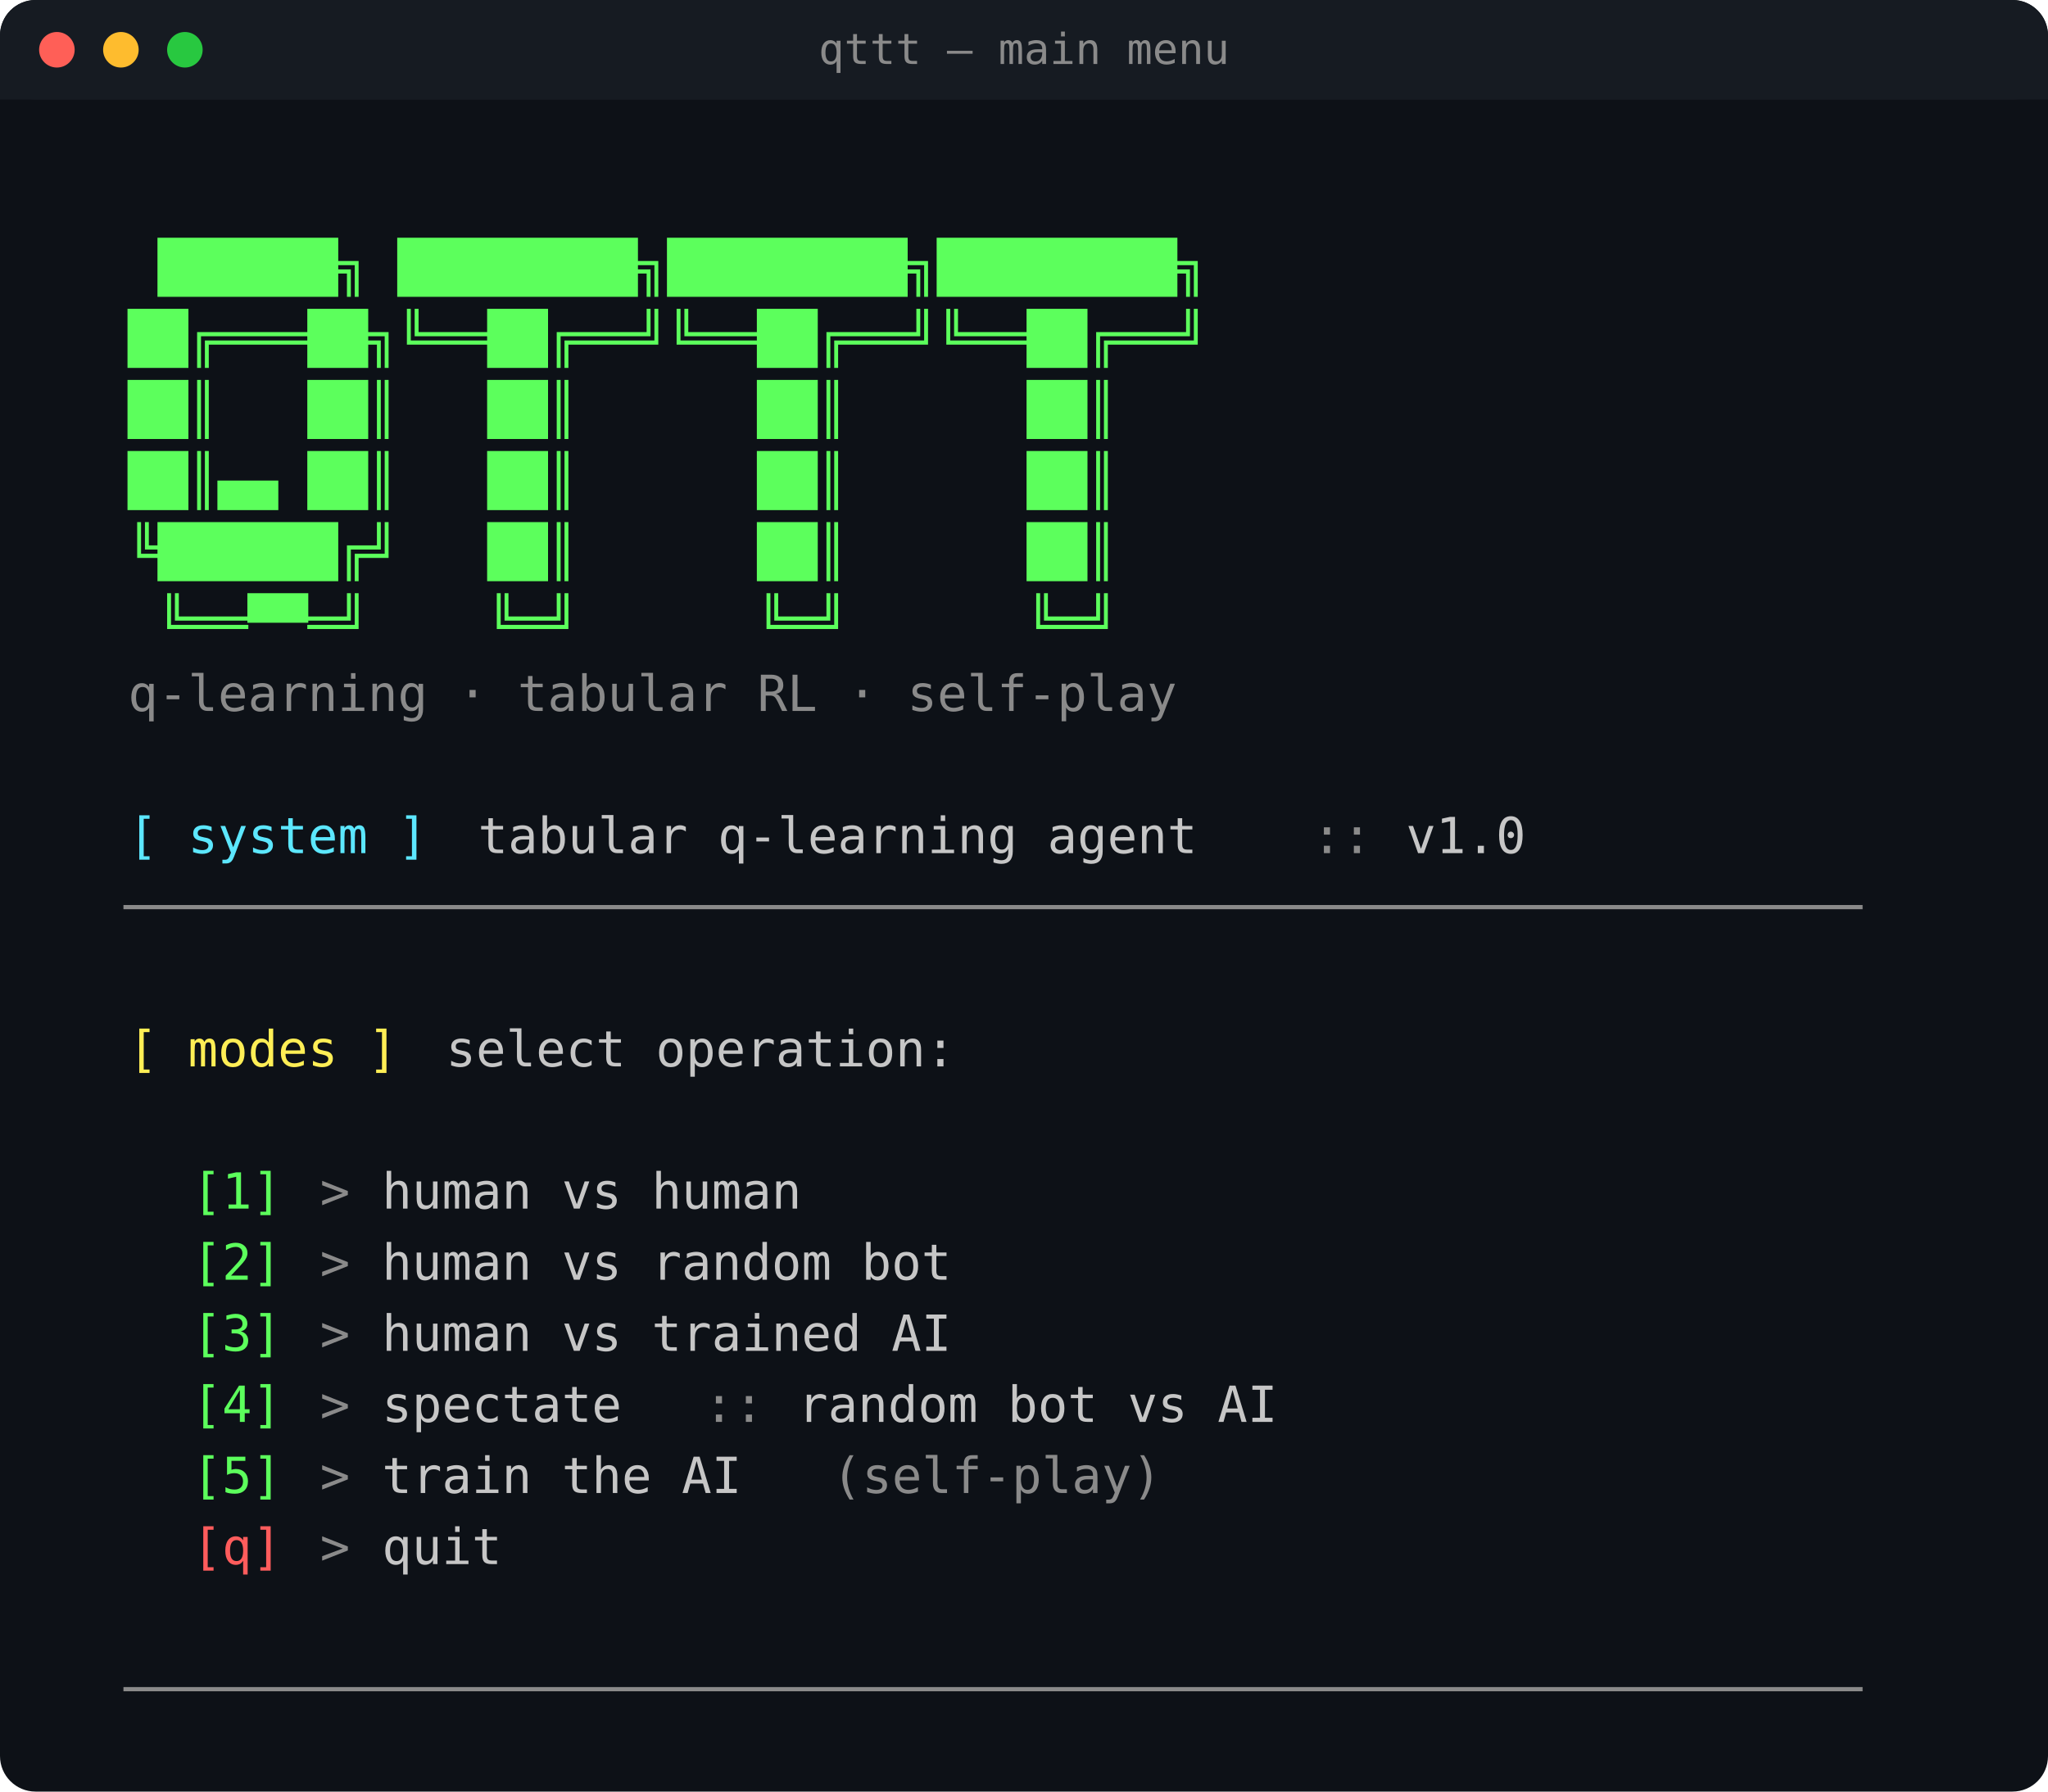
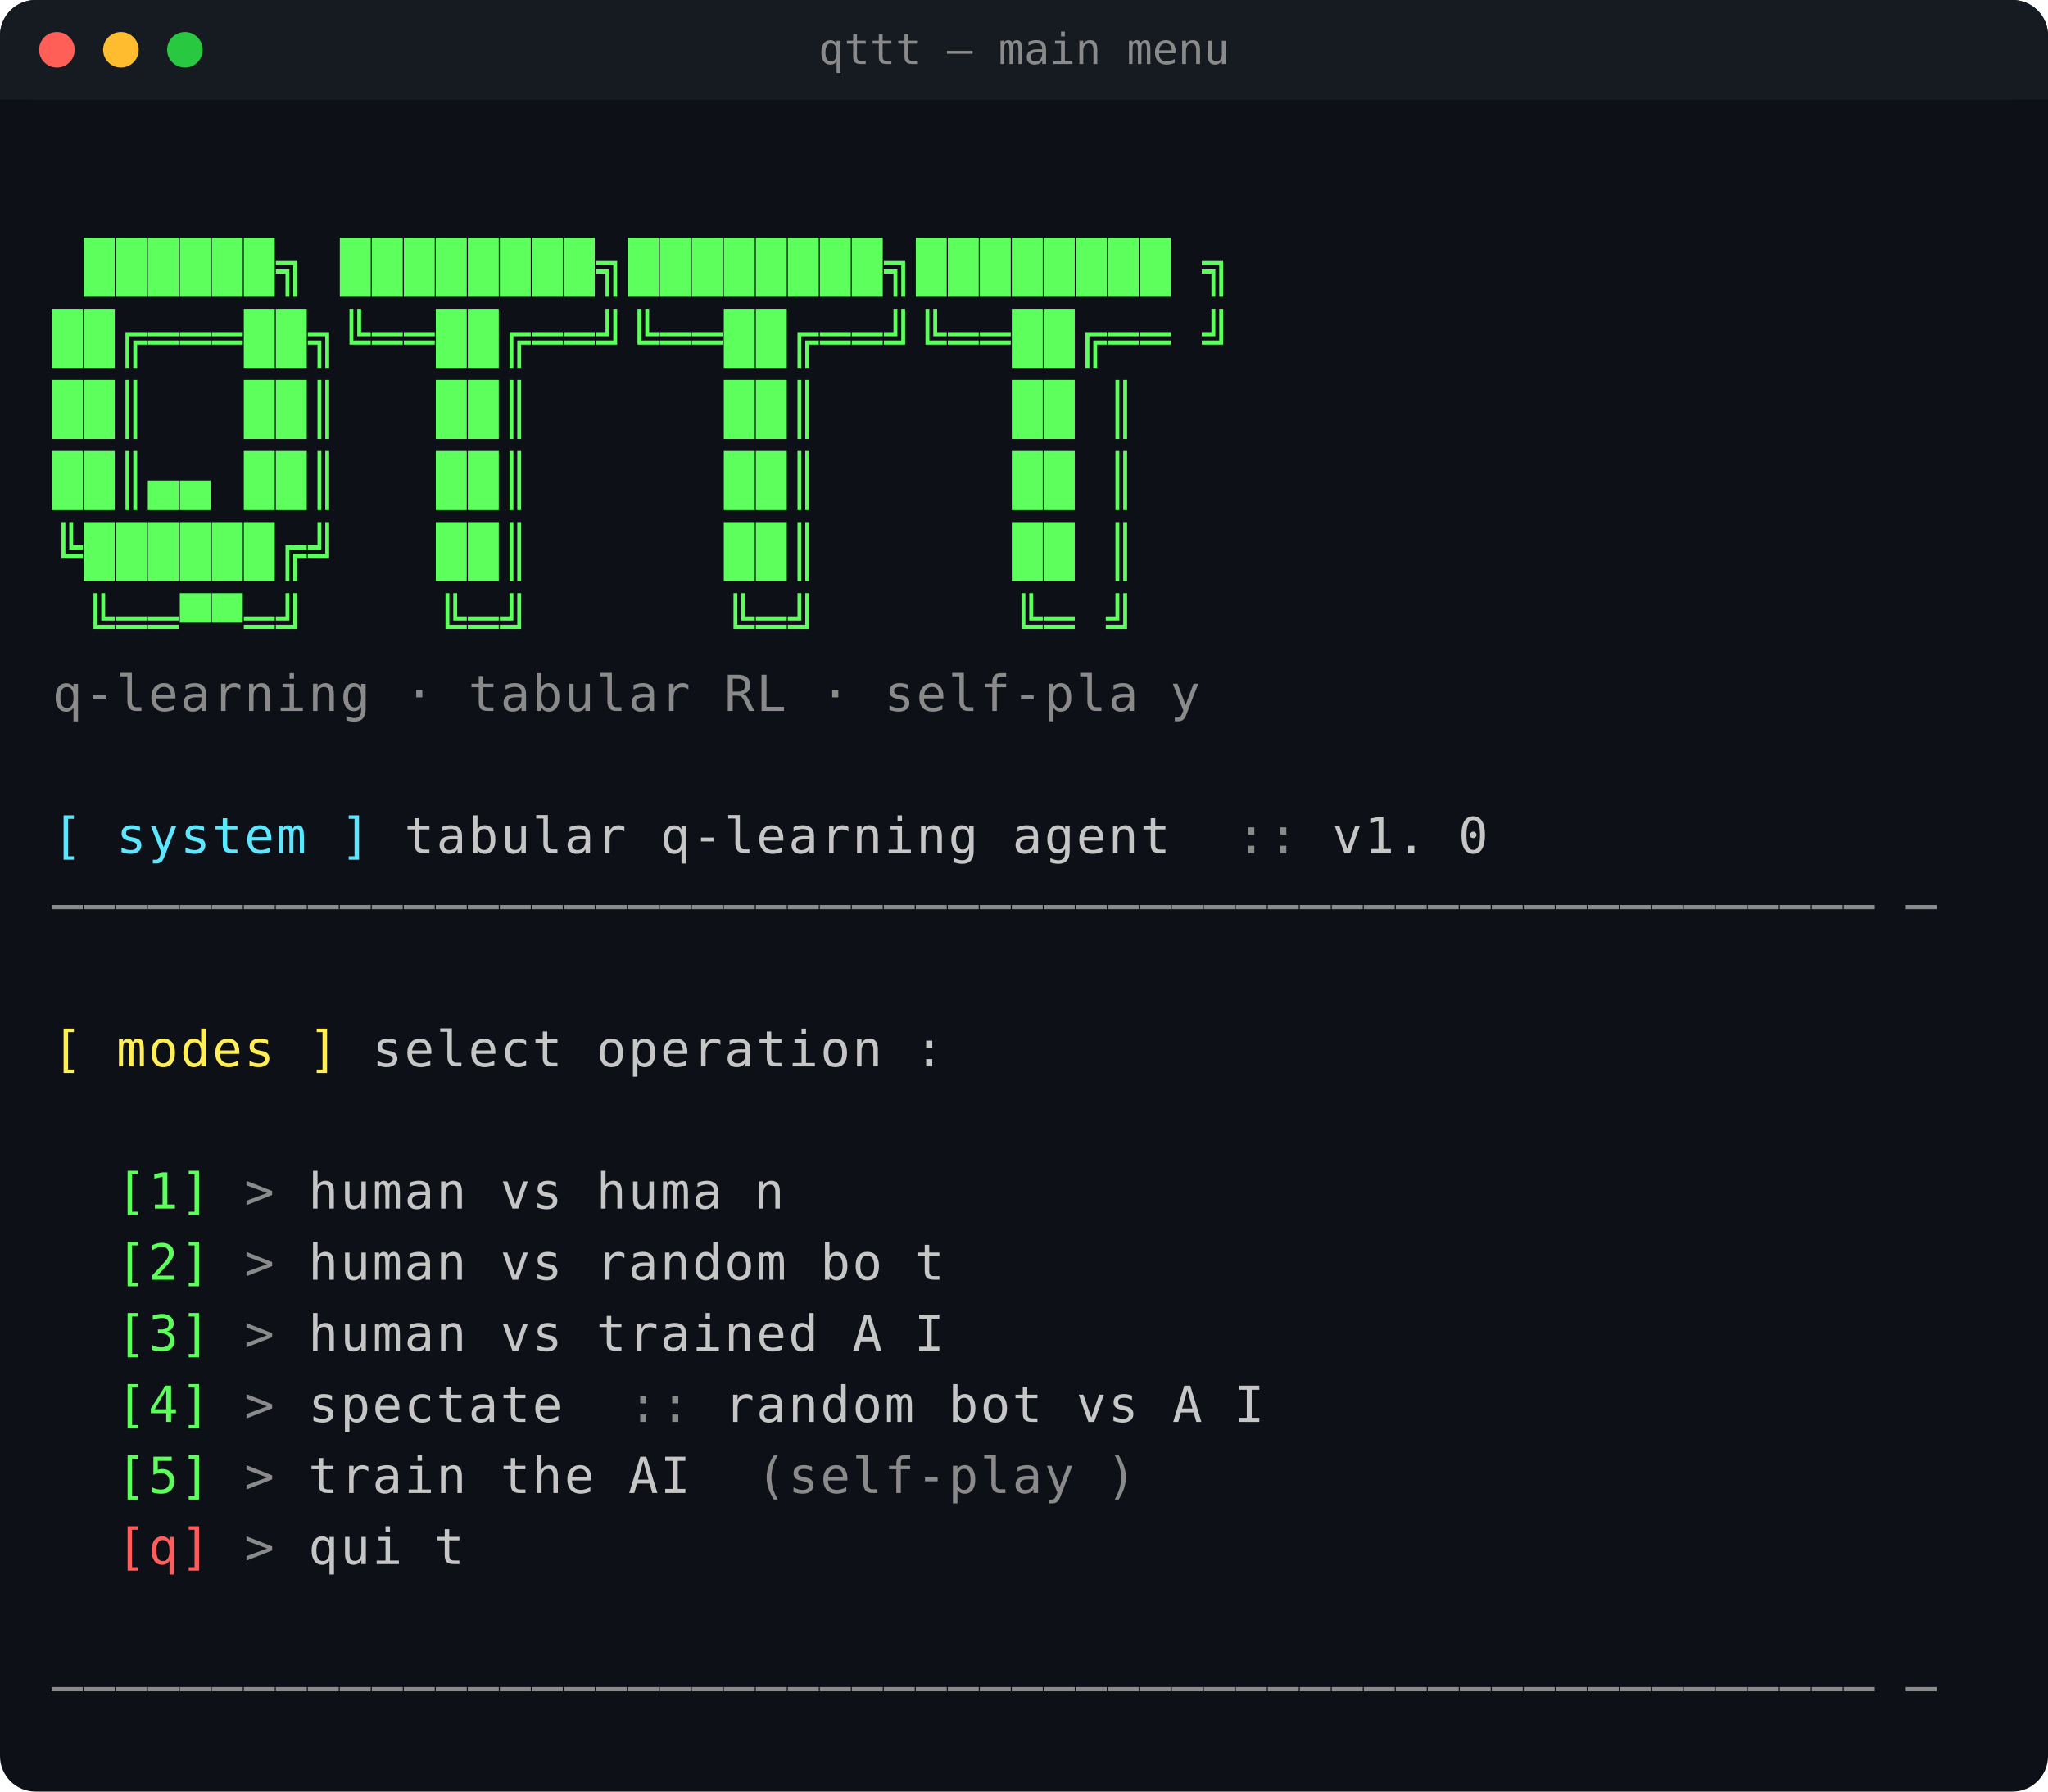
<svg xmlns="http://www.w3.org/2000/svg" width="576" height="504" viewBox="0 0 576 504" font-family="ui-monospace, Menlo, Consolas, monospace" font-size="14" xml:space="preserve">
  <rect width="576" height="504" rx="10" fill="#0d1117" />
  <rect width="576" height="28" rx="10" fill="#161b22" />
  <rect y="18" width="576" height="10" fill="#161b22" />
  <circle cx="16" cy="14" r="5" fill="#ff5f57" />
  <circle cx="34" cy="14" r="5" fill="#febc2e" />
  <circle cx="52" cy="14" r="5" fill="#28c840" />
  <text x="288.0" y="18" fill="#8a8a8a" font-size="12" text-anchor="middle">qttt — main menu</text>
-   <text y="60" xml:space="preserve">
-   </text>
-   <text y="80" xml:space="preserve">
-     <tspan x="18" fill="#c6c6c6" textLength="18" lengthAdjust="spacingAndGlyphs">  </tspan>
-     <tspan x="36" fill="#5cff5c" textLength="324" lengthAdjust="spacingAndGlyphs"> ██████╗ ████████╗████████╗████████╗</tspan>
-   </text>
-   <text y="100" xml:space="preserve">
-     <tspan x="18" fill="#c6c6c6" textLength="18" lengthAdjust="spacingAndGlyphs">  </tspan>
-     <tspan x="36" fill="#5cff5c" textLength="324" lengthAdjust="spacingAndGlyphs">██╔═══██╗╚══██╔══╝╚══██╔══╝╚══██╔══╝</tspan>
-   </text>
-   <text y="120" xml:space="preserve">
-     <tspan x="18" fill="#c6c6c6" textLength="18" lengthAdjust="spacingAndGlyphs">  </tspan>
-     <tspan x="36" fill="#5cff5c" textLength="324" lengthAdjust="spacingAndGlyphs">██║   ██║   ██║      ██║      ██║   </tspan>
-   </text>
-   <text y="140" xml:space="preserve">
-     <tspan x="18" fill="#c6c6c6" textLength="18" lengthAdjust="spacingAndGlyphs">  </tspan>
-     <tspan x="36" fill="#5cff5c" textLength="324" lengthAdjust="spacingAndGlyphs">██║▄▄ ██║   ██║      ██║      ██║   </tspan>
-   </text>
-   <text y="160" xml:space="preserve">
-     <tspan x="18" fill="#c6c6c6" textLength="18" lengthAdjust="spacingAndGlyphs">  </tspan>
-     <tspan x="36" fill="#5cff5c" textLength="324" lengthAdjust="spacingAndGlyphs">╚██████╔╝   ██║      ██║      ██║   </tspan>
-   </text>
-   <text y="180" xml:space="preserve">
-     <tspan x="18" fill="#c6c6c6" textLength="18" lengthAdjust="spacingAndGlyphs">  </tspan>
-     <tspan x="36" fill="#5cff5c" textLength="324" lengthAdjust="spacingAndGlyphs"> ╚══▀▀═╝    ╚═╝      ╚═╝      ╚═╝   </tspan>
-   </text>
-   <text y="200" xml:space="preserve">
-     <tspan x="18" fill="#c6c6c6" textLength="18" lengthAdjust="spacingAndGlyphs">  </tspan>
-     <tspan x="36" fill="#8a8a8a" textLength="315" lengthAdjust="spacingAndGlyphs">q-learning · tabular RL · self-play</tspan>
-   </text>
-   <text y="220" xml:space="preserve">
-   </text>
-   <text y="240" xml:space="preserve">
-     <tspan x="18" fill="#c6c6c6" textLength="18" lengthAdjust="spacingAndGlyphs">  </tspan>
-     <tspan x="36" fill="#5ce7ff" textLength="90" lengthAdjust="spacingAndGlyphs">[ system ]</tspan>
-     <tspan x="126" fill="#c6c6c6" textLength="243" lengthAdjust="spacingAndGlyphs"> tabular q-learning agent  </tspan>
-     <tspan x="369" fill="#8a8a8a" textLength="18" lengthAdjust="spacingAndGlyphs">::</tspan>
-     <tspan x="387" fill="#c6c6c6" textLength="45" lengthAdjust="spacingAndGlyphs"> v1.0</tspan>
-   </text>
-   <text y="260" xml:space="preserve">
-     <tspan x="18" fill="#8a8a8a" textLength="540" lengthAdjust="spacingAndGlyphs">  ──────────────────────────────────────────────────────────</tspan>
-   </text>
-   <text y="280" xml:space="preserve">
-   </text>
-   <text y="300" xml:space="preserve">
-     <tspan x="18" fill="#c6c6c6" textLength="18" lengthAdjust="spacingAndGlyphs">  </tspan>
-     <tspan x="36" fill="#ffee55" textLength="81" lengthAdjust="spacingAndGlyphs">[ modes ]</tspan>
-     <tspan x="117" fill="#c6c6c6" textLength="162" lengthAdjust="spacingAndGlyphs"> select operation:</tspan>
-   </text>
-   <text y="320" xml:space="preserve">
-   </text>
-   <text y="340" xml:space="preserve">
-     <tspan x="18" fill="#c6c6c6" textLength="36" lengthAdjust="spacingAndGlyphs">    </tspan>
-     <tspan x="54" fill="#5cff5c" textLength="27" lengthAdjust="spacingAndGlyphs">[1]</tspan>
-     <tspan x="81" fill="#c6c6c6" textLength="9" lengthAdjust="spacingAndGlyphs"> </tspan>
-     <tspan x="90" fill="#8a8a8a" textLength="9" lengthAdjust="spacingAndGlyphs">&gt;</tspan>
-     <tspan x="99" fill="#c6c6c6" textLength="135" lengthAdjust="spacingAndGlyphs"> human vs human</tspan>
-   </text>
-   <text y="360" xml:space="preserve">
-     <tspan x="18" fill="#c6c6c6" textLength="36" lengthAdjust="spacingAndGlyphs">    </tspan>
-     <tspan x="54" fill="#5cff5c" textLength="27" lengthAdjust="spacingAndGlyphs">[2]</tspan>
-     <tspan x="81" fill="#c6c6c6" textLength="9" lengthAdjust="spacingAndGlyphs"> </tspan>
-     <tspan x="90" fill="#8a8a8a" textLength="9" lengthAdjust="spacingAndGlyphs">&gt;</tspan>
-     <tspan x="99" fill="#c6c6c6" textLength="180" lengthAdjust="spacingAndGlyphs"> human vs random bot</tspan>
-   </text>
-   <text y="380" xml:space="preserve">
-     <tspan x="18" fill="#c6c6c6" textLength="36" lengthAdjust="spacingAndGlyphs">    </tspan>
-     <tspan x="54" fill="#5cff5c" textLength="27" lengthAdjust="spacingAndGlyphs">[3]</tspan>
-     <tspan x="81" fill="#c6c6c6" textLength="9" lengthAdjust="spacingAndGlyphs"> </tspan>
-     <tspan x="90" fill="#8a8a8a" textLength="9" lengthAdjust="spacingAndGlyphs">&gt;</tspan>
-     <tspan x="99" fill="#c6c6c6" textLength="180" lengthAdjust="spacingAndGlyphs"> human vs trained AI</tspan>
-   </text>
-   <text y="400" xml:space="preserve">
-     <tspan x="18" fill="#c6c6c6" textLength="36" lengthAdjust="spacingAndGlyphs">    </tspan>
-     <tspan x="54" fill="#5cff5c" textLength="27" lengthAdjust="spacingAndGlyphs">[4]</tspan>
-     <tspan x="81" fill="#c6c6c6" textLength="9" lengthAdjust="spacingAndGlyphs"> </tspan>
-     <tspan x="90" fill="#8a8a8a" textLength="9" lengthAdjust="spacingAndGlyphs">&gt;</tspan>
-     <tspan x="99" fill="#c6c6c6" textLength="99" lengthAdjust="spacingAndGlyphs"> spectate  </tspan>
-     <tspan x="198" fill="#8a8a8a" textLength="18" lengthAdjust="spacingAndGlyphs">::</tspan>
-     <tspan x="216" fill="#c6c6c6" textLength="153" lengthAdjust="spacingAndGlyphs"> random bot vs AI</tspan>
-   </text>
-   <text y="420" xml:space="preserve">
-     <tspan x="18" fill="#c6c6c6" textLength="36" lengthAdjust="spacingAndGlyphs">    </tspan>
-     <tspan x="54" fill="#5cff5c" textLength="27" lengthAdjust="spacingAndGlyphs">[5]</tspan>
-     <tspan x="81" fill="#c6c6c6" textLength="9" lengthAdjust="spacingAndGlyphs"> </tspan>
-     <tspan x="90" fill="#8a8a8a" textLength="9" lengthAdjust="spacingAndGlyphs">&gt;</tspan>
-     <tspan x="99" fill="#c6c6c6" textLength="135" lengthAdjust="spacingAndGlyphs"> train the AI  </tspan>
-     <tspan x="234" fill="#8a8a8a" textLength="99" lengthAdjust="spacingAndGlyphs">(self-play)</tspan>
-   </text>
-   <text y="440" xml:space="preserve">
-     <tspan x="18" fill="#c6c6c6" textLength="36" lengthAdjust="spacingAndGlyphs">    </tspan>
-     <tspan x="54" fill="#ff5c5c" textLength="27" lengthAdjust="spacingAndGlyphs">[q]</tspan>
-     <tspan x="81" fill="#c6c6c6" textLength="9" lengthAdjust="spacingAndGlyphs"> </tspan>
-     <tspan x="90" fill="#8a8a8a" textLength="9" lengthAdjust="spacingAndGlyphs">&gt;</tspan>
-     <tspan x="99" fill="#c6c6c6" textLength="45" lengthAdjust="spacingAndGlyphs"> quit</tspan>
-   </text>
-   <text y="460" xml:space="preserve">
-   </text>
-   <text y="480" xml:space="preserve">
-     <tspan x="18" fill="#8a8a8a" textLength="540" lengthAdjust="spacingAndGlyphs">  ──────────────────────────────────────────────────────────</tspan>
+   <text y="60" text-anchor="middle" xml:space="preserve">
+   </text>
+   <text y="80" text-anchor="middle" xml:space="preserve">
+     <tspan x="49" fill="#5cff5c">█</tspan>
+     <tspan x="58" fill="#5cff5c">█</tspan>
+     <tspan x="67" fill="#5cff5c">█</tspan>
+     <tspan x="76" fill="#5cff5c">█</tspan>
+     <tspan x="85" fill="#5cff5c">█</tspan>
+     <tspan x="94" fill="#5cff5c">█</tspan>
+     <tspan x="103" fill="#5cff5c">╗</tspan>
+     <tspan x="121" fill="#5cff5c">█</tspan>
+     <tspan x="130" fill="#5cff5c">█</tspan>
+     <tspan x="139" fill="#5cff5c">█</tspan>
+     <tspan x="148" fill="#5cff5c">█</tspan>
+     <tspan x="157" fill="#5cff5c">█</tspan>
+     <tspan x="166" fill="#5cff5c">█</tspan>
+     <tspan x="175" fill="#5cff5c">█</tspan>
+     <tspan x="184" fill="#5cff5c">█</tspan>
+     <tspan x="193" fill="#5cff5c">╗</tspan>
+     <tspan x="202" fill="#5cff5c">█</tspan>
+     <tspan x="211" fill="#5cff5c">█</tspan>
+     <tspan x="220" fill="#5cff5c">█</tspan>
+     <tspan x="229" fill="#5cff5c">█</tspan>
+     <tspan x="238" fill="#5cff5c">█</tspan>
+     <tspan x="247" fill="#5cff5c">█</tspan>
+     <tspan x="256" fill="#5cff5c">█</tspan>
+     <tspan x="265" fill="#5cff5c">█</tspan>
+     <tspan x="274" fill="#5cff5c">╗</tspan>
+     <tspan x="283" fill="#5cff5c">█</tspan>
+     <tspan x="292" fill="#5cff5c">█</tspan>
+     <tspan x="301" fill="#5cff5c">█</tspan>
+     <tspan x="310" fill="#5cff5c">█</tspan>
+     <tspan x="319" fill="#5cff5c">█</tspan>
+     <tspan x="328" fill="#5cff5c">█</tspan>
+     <tspan x="337" fill="#5cff5c">█</tspan>
+     <tspan x="346" fill="#5cff5c">█</tspan>
+     <tspan x="355" fill="#5cff5c">╗</tspan>
+   </text>
+   <text y="100" text-anchor="middle" xml:space="preserve">
+     <tspan x="40" fill="#5cff5c">█</tspan>
+     <tspan x="49" fill="#5cff5c">█</tspan>
+     <tspan x="58" fill="#5cff5c">╔</tspan>
+     <tspan x="67" fill="#5cff5c">═</tspan>
+     <tspan x="76" fill="#5cff5c">═</tspan>
+     <tspan x="85" fill="#5cff5c">═</tspan>
+     <tspan x="94" fill="#5cff5c">█</tspan>
+     <tspan x="103" fill="#5cff5c">█</tspan>
+     <tspan x="112" fill="#5cff5c">╗</tspan>
+     <tspan x="121" fill="#5cff5c">╚</tspan>
+     <tspan x="130" fill="#5cff5c">═</tspan>
+     <tspan x="139" fill="#5cff5c">═</tspan>
+     <tspan x="148" fill="#5cff5c">█</tspan>
+     <tspan x="157" fill="#5cff5c">█</tspan>
+     <tspan x="166" fill="#5cff5c">╔</tspan>
+     <tspan x="175" fill="#5cff5c">═</tspan>
+     <tspan x="184" fill="#5cff5c">═</tspan>
+     <tspan x="193" fill="#5cff5c">╝</tspan>
+     <tspan x="202" fill="#5cff5c">╚</tspan>
+     <tspan x="211" fill="#5cff5c">═</tspan>
+     <tspan x="220" fill="#5cff5c">═</tspan>
+     <tspan x="229" fill="#5cff5c">█</tspan>
+     <tspan x="238" fill="#5cff5c">█</tspan>
+     <tspan x="247" fill="#5cff5c">╔</tspan>
+     <tspan x="256" fill="#5cff5c">═</tspan>
+     <tspan x="265" fill="#5cff5c">═</tspan>
+     <tspan x="274" fill="#5cff5c">╝</tspan>
+     <tspan x="283" fill="#5cff5c">╚</tspan>
+     <tspan x="292" fill="#5cff5c">═</tspan>
+     <tspan x="301" fill="#5cff5c">═</tspan>
+     <tspan x="310" fill="#5cff5c">█</tspan>
+     <tspan x="319" fill="#5cff5c">█</tspan>
+     <tspan x="328" fill="#5cff5c">╔</tspan>
+     <tspan x="337" fill="#5cff5c">═</tspan>
+     <tspan x="346" fill="#5cff5c">═</tspan>
+     <tspan x="355" fill="#5cff5c">╝</tspan>
+   </text>
+   <text y="120" text-anchor="middle" xml:space="preserve">
+     <tspan x="40" fill="#5cff5c">█</tspan>
+     <tspan x="49" fill="#5cff5c">█</tspan>
+     <tspan x="58" fill="#5cff5c">║</tspan>
+     <tspan x="94" fill="#5cff5c">█</tspan>
+     <tspan x="103" fill="#5cff5c">█</tspan>
+     <tspan x="112" fill="#5cff5c">║</tspan>
+     <tspan x="148" fill="#5cff5c">█</tspan>
+     <tspan x="157" fill="#5cff5c">█</tspan>
+     <tspan x="166" fill="#5cff5c">║</tspan>
+     <tspan x="229" fill="#5cff5c">█</tspan>
+     <tspan x="238" fill="#5cff5c">█</tspan>
+     <tspan x="247" fill="#5cff5c">║</tspan>
+     <tspan x="310" fill="#5cff5c">█</tspan>
+     <tspan x="319" fill="#5cff5c">█</tspan>
+     <tspan x="328" fill="#5cff5c">║</tspan>
+   </text>
+   <text y="140" text-anchor="middle" xml:space="preserve">
+     <tspan x="40" fill="#5cff5c">█</tspan>
+     <tspan x="49" fill="#5cff5c">█</tspan>
+     <tspan x="58" fill="#5cff5c">║</tspan>
+     <tspan x="67" fill="#5cff5c">▄</tspan>
+     <tspan x="76" fill="#5cff5c">▄</tspan>
+     <tspan x="94" fill="#5cff5c">█</tspan>
+     <tspan x="103" fill="#5cff5c">█</tspan>
+     <tspan x="112" fill="#5cff5c">║</tspan>
+     <tspan x="148" fill="#5cff5c">█</tspan>
+     <tspan x="157" fill="#5cff5c">█</tspan>
+     <tspan x="166" fill="#5cff5c">║</tspan>
+     <tspan x="229" fill="#5cff5c">█</tspan>
+     <tspan x="238" fill="#5cff5c">█</tspan>
+     <tspan x="247" fill="#5cff5c">║</tspan>
+     <tspan x="310" fill="#5cff5c">█</tspan>
+     <tspan x="319" fill="#5cff5c">█</tspan>
+     <tspan x="328" fill="#5cff5c">║</tspan>
+   </text>
+   <text y="160" text-anchor="middle" xml:space="preserve">
+     <tspan x="40" fill="#5cff5c">╚</tspan>
+     <tspan x="49" fill="#5cff5c">█</tspan>
+     <tspan x="58" fill="#5cff5c">█</tspan>
+     <tspan x="67" fill="#5cff5c">█</tspan>
+     <tspan x="76" fill="#5cff5c">█</tspan>
+     <tspan x="85" fill="#5cff5c">█</tspan>
+     <tspan x="94" fill="#5cff5c">█</tspan>
+     <tspan x="103" fill="#5cff5c">╔</tspan>
+     <tspan x="112" fill="#5cff5c">╝</tspan>
+     <tspan x="148" fill="#5cff5c">█</tspan>
+     <tspan x="157" fill="#5cff5c">█</tspan>
+     <tspan x="166" fill="#5cff5c">║</tspan>
+     <tspan x="229" fill="#5cff5c">█</tspan>
+     <tspan x="238" fill="#5cff5c">█</tspan>
+     <tspan x="247" fill="#5cff5c">║</tspan>
+     <tspan x="310" fill="#5cff5c">█</tspan>
+     <tspan x="319" fill="#5cff5c">█</tspan>
+     <tspan x="328" fill="#5cff5c">║</tspan>
+   </text>
+   <text y="180" text-anchor="middle" xml:space="preserve">
+     <tspan x="49" fill="#5cff5c">╚</tspan>
+     <tspan x="58" fill="#5cff5c">═</tspan>
+     <tspan x="67" fill="#5cff5c">═</tspan>
+     <tspan x="76" fill="#5cff5c">▀</tspan>
+     <tspan x="85" fill="#5cff5c">▀</tspan>
+     <tspan x="94" fill="#5cff5c">═</tspan>
+     <tspan x="103" fill="#5cff5c">╝</tspan>
+     <tspan x="148" fill="#5cff5c">╚</tspan>
+     <tspan x="157" fill="#5cff5c">═</tspan>
+     <tspan x="166" fill="#5cff5c">╝</tspan>
+     <tspan x="229" fill="#5cff5c">╚</tspan>
+     <tspan x="238" fill="#5cff5c">═</tspan>
+     <tspan x="247" fill="#5cff5c">╝</tspan>
+     <tspan x="310" fill="#5cff5c">╚</tspan>
+     <tspan x="319" fill="#5cff5c">═</tspan>
+     <tspan x="328" fill="#5cff5c">╝</tspan>
+   </text>
+   <text y="200" text-anchor="middle" xml:space="preserve">
+     <tspan x="40" fill="#8a8a8a">q</tspan>
+     <tspan x="49" fill="#8a8a8a">-</tspan>
+     <tspan x="58" fill="#8a8a8a">l</tspan>
+     <tspan x="67" fill="#8a8a8a">e</tspan>
+     <tspan x="76" fill="#8a8a8a">a</tspan>
+     <tspan x="85" fill="#8a8a8a">r</tspan>
+     <tspan x="94" fill="#8a8a8a">n</tspan>
+     <tspan x="103" fill="#8a8a8a">i</tspan>
+     <tspan x="112" fill="#8a8a8a">n</tspan>
+     <tspan x="121" fill="#8a8a8a">g</tspan>
+     <tspan x="139" fill="#8a8a8a">·</tspan>
+     <tspan x="157" fill="#8a8a8a">t</tspan>
+     <tspan x="166" fill="#8a8a8a">a</tspan>
+     <tspan x="175" fill="#8a8a8a">b</tspan>
+     <tspan x="184" fill="#8a8a8a">u</tspan>
+     <tspan x="193" fill="#8a8a8a">l</tspan>
+     <tspan x="202" fill="#8a8a8a">a</tspan>
+     <tspan x="211" fill="#8a8a8a">r</tspan>
+     <tspan x="229" fill="#8a8a8a">R</tspan>
+     <tspan x="238" fill="#8a8a8a">L</tspan>
+     <tspan x="256" fill="#8a8a8a">·</tspan>
+     <tspan x="274" fill="#8a8a8a">s</tspan>
+     <tspan x="283" fill="#8a8a8a">e</tspan>
+     <tspan x="292" fill="#8a8a8a">l</tspan>
+     <tspan x="301" fill="#8a8a8a">f</tspan>
+     <tspan x="310" fill="#8a8a8a">-</tspan>
+     <tspan x="319" fill="#8a8a8a">p</tspan>
+     <tspan x="328" fill="#8a8a8a">l</tspan>
+     <tspan x="337" fill="#8a8a8a">a</tspan>
+     <tspan x="346" fill="#8a8a8a">y</tspan>
+   </text>
+   <text y="220" text-anchor="middle" xml:space="preserve">
+   </text>
+   <text y="240" text-anchor="middle" xml:space="preserve">
+     <tspan x="40" fill="#5ce7ff">[</tspan>
+     <tspan x="58" fill="#5ce7ff">s</tspan>
+     <tspan x="67" fill="#5ce7ff">y</tspan>
+     <tspan x="76" fill="#5ce7ff">s</tspan>
+     <tspan x="85" fill="#5ce7ff">t</tspan>
+     <tspan x="94" fill="#5ce7ff">e</tspan>
+     <tspan x="103" fill="#5ce7ff">m</tspan>
+     <tspan x="121" fill="#5ce7ff">]</tspan>
+     <tspan x="139" fill="#c6c6c6">t</tspan>
+     <tspan x="148" fill="#c6c6c6">a</tspan>
+     <tspan x="157" fill="#c6c6c6">b</tspan>
+     <tspan x="166" fill="#c6c6c6">u</tspan>
+     <tspan x="175" fill="#c6c6c6">l</tspan>
+     <tspan x="184" fill="#c6c6c6">a</tspan>
+     <tspan x="193" fill="#c6c6c6">r</tspan>
+     <tspan x="211" fill="#c6c6c6">q</tspan>
+     <tspan x="220" fill="#c6c6c6">-</tspan>
+     <tspan x="229" fill="#c6c6c6">l</tspan>
+     <tspan x="238" fill="#c6c6c6">e</tspan>
+     <tspan x="247" fill="#c6c6c6">a</tspan>
+     <tspan x="256" fill="#c6c6c6">r</tspan>
+     <tspan x="265" fill="#c6c6c6">n</tspan>
+     <tspan x="274" fill="#c6c6c6">i</tspan>
+     <tspan x="283" fill="#c6c6c6">n</tspan>
+     <tspan x="292" fill="#c6c6c6">g</tspan>
+     <tspan x="310" fill="#c6c6c6">a</tspan>
+     <tspan x="319" fill="#c6c6c6">g</tspan>
+     <tspan x="328" fill="#c6c6c6">e</tspan>
+     <tspan x="337" fill="#c6c6c6">n</tspan>
+     <tspan x="346" fill="#c6c6c6">t</tspan>
+     <tspan x="373" fill="#8a8a8a">:</tspan>
+     <tspan x="382" fill="#8a8a8a">:</tspan>
+     <tspan x="400" fill="#c6c6c6">v</tspan>
+     <tspan x="409" fill="#c6c6c6">1</tspan>
+     <tspan x="418" fill="#c6c6c6">.</tspan>
+     <tspan x="427" fill="#c6c6c6">0</tspan>
+   </text>
+   <text y="260" text-anchor="middle" xml:space="preserve">
+     <tspan x="40" fill="#8a8a8a">─</tspan>
+     <tspan x="49" fill="#8a8a8a">─</tspan>
+     <tspan x="58" fill="#8a8a8a">─</tspan>
+     <tspan x="67" fill="#8a8a8a">─</tspan>
+     <tspan x="76" fill="#8a8a8a">─</tspan>
+     <tspan x="85" fill="#8a8a8a">─</tspan>
+     <tspan x="94" fill="#8a8a8a">─</tspan>
+     <tspan x="103" fill="#8a8a8a">─</tspan>
+     <tspan x="112" fill="#8a8a8a">─</tspan>
+     <tspan x="121" fill="#8a8a8a">─</tspan>
+     <tspan x="130" fill="#8a8a8a">─</tspan>
+     <tspan x="139" fill="#8a8a8a">─</tspan>
+     <tspan x="148" fill="#8a8a8a">─</tspan>
+     <tspan x="157" fill="#8a8a8a">─</tspan>
+     <tspan x="166" fill="#8a8a8a">─</tspan>
+     <tspan x="175" fill="#8a8a8a">─</tspan>
+     <tspan x="184" fill="#8a8a8a">─</tspan>
+     <tspan x="193" fill="#8a8a8a">─</tspan>
+     <tspan x="202" fill="#8a8a8a">─</tspan>
+     <tspan x="211" fill="#8a8a8a">─</tspan>
+     <tspan x="220" fill="#8a8a8a">─</tspan>
+     <tspan x="229" fill="#8a8a8a">─</tspan>
+     <tspan x="238" fill="#8a8a8a">─</tspan>
+     <tspan x="247" fill="#8a8a8a">─</tspan>
+     <tspan x="256" fill="#8a8a8a">─</tspan>
+     <tspan x="265" fill="#8a8a8a">─</tspan>
+     <tspan x="274" fill="#8a8a8a">─</tspan>
+     <tspan x="283" fill="#8a8a8a">─</tspan>
+     <tspan x="292" fill="#8a8a8a">─</tspan>
+     <tspan x="301" fill="#8a8a8a">─</tspan>
+     <tspan x="310" fill="#8a8a8a">─</tspan>
+     <tspan x="319" fill="#8a8a8a">─</tspan>
+     <tspan x="328" fill="#8a8a8a">─</tspan>
+     <tspan x="337" fill="#8a8a8a">─</tspan>
+     <tspan x="346" fill="#8a8a8a">─</tspan>
+     <tspan x="355" fill="#8a8a8a">─</tspan>
+     <tspan x="364" fill="#8a8a8a">─</tspan>
+     <tspan x="373" fill="#8a8a8a">─</tspan>
+     <tspan x="382" fill="#8a8a8a">─</tspan>
+     <tspan x="391" fill="#8a8a8a">─</tspan>
+     <tspan x="400" fill="#8a8a8a">─</tspan>
+     <tspan x="409" fill="#8a8a8a">─</tspan>
+     <tspan x="418" fill="#8a8a8a">─</tspan>
+     <tspan x="427" fill="#8a8a8a">─</tspan>
+     <tspan x="436" fill="#8a8a8a">─</tspan>
+     <tspan x="445" fill="#8a8a8a">─</tspan>
+     <tspan x="454" fill="#8a8a8a">─</tspan>
+     <tspan x="463" fill="#8a8a8a">─</tspan>
+     <tspan x="472" fill="#8a8a8a">─</tspan>
+     <tspan x="481" fill="#8a8a8a">─</tspan>
+     <tspan x="490" fill="#8a8a8a">─</tspan>
+     <tspan x="499" fill="#8a8a8a">─</tspan>
+     <tspan x="508" fill="#8a8a8a">─</tspan>
+     <tspan x="517" fill="#8a8a8a">─</tspan>
+     <tspan x="526" fill="#8a8a8a">─</tspan>
+     <tspan x="535" fill="#8a8a8a">─</tspan>
+     <tspan x="544" fill="#8a8a8a">─</tspan>
+     <tspan x="553" fill="#8a8a8a">─</tspan>
+   </text>
+   <text y="280" text-anchor="middle" xml:space="preserve">
+   </text>
+   <text y="300" text-anchor="middle" xml:space="preserve">
+     <tspan x="40" fill="#ffee55">[</tspan>
+     <tspan x="58" fill="#ffee55">m</tspan>
+     <tspan x="67" fill="#ffee55">o</tspan>
+     <tspan x="76" fill="#ffee55">d</tspan>
+     <tspan x="85" fill="#ffee55">e</tspan>
+     <tspan x="94" fill="#ffee55">s</tspan>
+     <tspan x="112" fill="#ffee55">]</tspan>
+     <tspan x="130" fill="#c6c6c6">s</tspan>
+     <tspan x="139" fill="#c6c6c6">e</tspan>
+     <tspan x="148" fill="#c6c6c6">l</tspan>
+     <tspan x="157" fill="#c6c6c6">e</tspan>
+     <tspan x="166" fill="#c6c6c6">c</tspan>
+     <tspan x="175" fill="#c6c6c6">t</tspan>
+     <tspan x="193" fill="#c6c6c6">o</tspan>
+     <tspan x="202" fill="#c6c6c6">p</tspan>
+     <tspan x="211" fill="#c6c6c6">e</tspan>
+     <tspan x="220" fill="#c6c6c6">r</tspan>
+     <tspan x="229" fill="#c6c6c6">a</tspan>
+     <tspan x="238" fill="#c6c6c6">t</tspan>
+     <tspan x="247" fill="#c6c6c6">i</tspan>
+     <tspan x="256" fill="#c6c6c6">o</tspan>
+     <tspan x="265" fill="#c6c6c6">n</tspan>
+     <tspan x="274" fill="#c6c6c6">:</tspan>
+   </text>
+   <text y="320" text-anchor="middle" xml:space="preserve">
+   </text>
+   <text y="340" text-anchor="middle" xml:space="preserve">
+     <tspan x="58" fill="#5cff5c">[</tspan>
+     <tspan x="67" fill="#5cff5c">1</tspan>
+     <tspan x="76" fill="#5cff5c">]</tspan>
+     <tspan x="94" fill="#8a8a8a">&gt;</tspan>
+     <tspan x="112" fill="#c6c6c6">h</tspan>
+     <tspan x="121" fill="#c6c6c6">u</tspan>
+     <tspan x="130" fill="#c6c6c6">m</tspan>
+     <tspan x="139" fill="#c6c6c6">a</tspan>
+     <tspan x="148" fill="#c6c6c6">n</tspan>
+     <tspan x="166" fill="#c6c6c6">v</tspan>
+     <tspan x="175" fill="#c6c6c6">s</tspan>
+     <tspan x="193" fill="#c6c6c6">h</tspan>
+     <tspan x="202" fill="#c6c6c6">u</tspan>
+     <tspan x="211" fill="#c6c6c6">m</tspan>
+     <tspan x="220" fill="#c6c6c6">a</tspan>
+     <tspan x="229" fill="#c6c6c6">n</tspan>
+   </text>
+   <text y="360" text-anchor="middle" xml:space="preserve">
+     <tspan x="58" fill="#5cff5c">[</tspan>
+     <tspan x="67" fill="#5cff5c">2</tspan>
+     <tspan x="76" fill="#5cff5c">]</tspan>
+     <tspan x="94" fill="#8a8a8a">&gt;</tspan>
+     <tspan x="112" fill="#c6c6c6">h</tspan>
+     <tspan x="121" fill="#c6c6c6">u</tspan>
+     <tspan x="130" fill="#c6c6c6">m</tspan>
+     <tspan x="139" fill="#c6c6c6">a</tspan>
+     <tspan x="148" fill="#c6c6c6">n</tspan>
+     <tspan x="166" fill="#c6c6c6">v</tspan>
+     <tspan x="175" fill="#c6c6c6">s</tspan>
+     <tspan x="193" fill="#c6c6c6">r</tspan>
+     <tspan x="202" fill="#c6c6c6">a</tspan>
+     <tspan x="211" fill="#c6c6c6">n</tspan>
+     <tspan x="220" fill="#c6c6c6">d</tspan>
+     <tspan x="229" fill="#c6c6c6">o</tspan>
+     <tspan x="238" fill="#c6c6c6">m</tspan>
+     <tspan x="256" fill="#c6c6c6">b</tspan>
+     <tspan x="265" fill="#c6c6c6">o</tspan>
+     <tspan x="274" fill="#c6c6c6">t</tspan>
+   </text>
+   <text y="380" text-anchor="middle" xml:space="preserve">
+     <tspan x="58" fill="#5cff5c">[</tspan>
+     <tspan x="67" fill="#5cff5c">3</tspan>
+     <tspan x="76" fill="#5cff5c">]</tspan>
+     <tspan x="94" fill="#8a8a8a">&gt;</tspan>
+     <tspan x="112" fill="#c6c6c6">h</tspan>
+     <tspan x="121" fill="#c6c6c6">u</tspan>
+     <tspan x="130" fill="#c6c6c6">m</tspan>
+     <tspan x="139" fill="#c6c6c6">a</tspan>
+     <tspan x="148" fill="#c6c6c6">n</tspan>
+     <tspan x="166" fill="#c6c6c6">v</tspan>
+     <tspan x="175" fill="#c6c6c6">s</tspan>
+     <tspan x="193" fill="#c6c6c6">t</tspan>
+     <tspan x="202" fill="#c6c6c6">r</tspan>
+     <tspan x="211" fill="#c6c6c6">a</tspan>
+     <tspan x="220" fill="#c6c6c6">i</tspan>
+     <tspan x="229" fill="#c6c6c6">n</tspan>
+     <tspan x="238" fill="#c6c6c6">e</tspan>
+     <tspan x="247" fill="#c6c6c6">d</tspan>
+     <tspan x="265" fill="#c6c6c6">A</tspan>
+     <tspan x="274" fill="#c6c6c6">I</tspan>
+   </text>
+   <text y="400" text-anchor="middle" xml:space="preserve">
+     <tspan x="58" fill="#5cff5c">[</tspan>
+     <tspan x="67" fill="#5cff5c">4</tspan>
+     <tspan x="76" fill="#5cff5c">]</tspan>
+     <tspan x="94" fill="#8a8a8a">&gt;</tspan>
+     <tspan x="112" fill="#c6c6c6">s</tspan>
+     <tspan x="121" fill="#c6c6c6">p</tspan>
+     <tspan x="130" fill="#c6c6c6">e</tspan>
+     <tspan x="139" fill="#c6c6c6">c</tspan>
+     <tspan x="148" fill="#c6c6c6">t</tspan>
+     <tspan x="157" fill="#c6c6c6">a</tspan>
+     <tspan x="166" fill="#c6c6c6">t</tspan>
+     <tspan x="175" fill="#c6c6c6">e</tspan>
+     <tspan x="202" fill="#8a8a8a">:</tspan>
+     <tspan x="211" fill="#8a8a8a">:</tspan>
+     <tspan x="229" fill="#c6c6c6">r</tspan>
+     <tspan x="238" fill="#c6c6c6">a</tspan>
+     <tspan x="247" fill="#c6c6c6">n</tspan>
+     <tspan x="256" fill="#c6c6c6">d</tspan>
+     <tspan x="265" fill="#c6c6c6">o</tspan>
+     <tspan x="274" fill="#c6c6c6">m</tspan>
+     <tspan x="292" fill="#c6c6c6">b</tspan>
+     <tspan x="301" fill="#c6c6c6">o</tspan>
+     <tspan x="310" fill="#c6c6c6">t</tspan>
+     <tspan x="328" fill="#c6c6c6">v</tspan>
+     <tspan x="337" fill="#c6c6c6">s</tspan>
+     <tspan x="355" fill="#c6c6c6">A</tspan>
+     <tspan x="364" fill="#c6c6c6">I</tspan>
+   </text>
+   <text y="420" text-anchor="middle" xml:space="preserve">
+     <tspan x="58" fill="#5cff5c">[</tspan>
+     <tspan x="67" fill="#5cff5c">5</tspan>
+     <tspan x="76" fill="#5cff5c">]</tspan>
+     <tspan x="94" fill="#8a8a8a">&gt;</tspan>
+     <tspan x="112" fill="#c6c6c6">t</tspan>
+     <tspan x="121" fill="#c6c6c6">r</tspan>
+     <tspan x="130" fill="#c6c6c6">a</tspan>
+     <tspan x="139" fill="#c6c6c6">i</tspan>
+     <tspan x="148" fill="#c6c6c6">n</tspan>
+     <tspan x="166" fill="#c6c6c6">t</tspan>
+     <tspan x="175" fill="#c6c6c6">h</tspan>
+     <tspan x="184" fill="#c6c6c6">e</tspan>
+     <tspan x="202" fill="#c6c6c6">A</tspan>
+     <tspan x="211" fill="#c6c6c6">I</tspan>
+     <tspan x="238" fill="#8a8a8a">(</tspan>
+     <tspan x="247" fill="#8a8a8a">s</tspan>
+     <tspan x="256" fill="#8a8a8a">e</tspan>
+     <tspan x="265" fill="#8a8a8a">l</tspan>
+     <tspan x="274" fill="#8a8a8a">f</tspan>
+     <tspan x="283" fill="#8a8a8a">-</tspan>
+     <tspan x="292" fill="#8a8a8a">p</tspan>
+     <tspan x="301" fill="#8a8a8a">l</tspan>
+     <tspan x="310" fill="#8a8a8a">a</tspan>
+     <tspan x="319" fill="#8a8a8a">y</tspan>
+     <tspan x="328" fill="#8a8a8a">)</tspan>
+   </text>
+   <text y="440" text-anchor="middle" xml:space="preserve">
+     <tspan x="58" fill="#ff5c5c">[</tspan>
+     <tspan x="67" fill="#ff5c5c">q</tspan>
+     <tspan x="76" fill="#ff5c5c">]</tspan>
+     <tspan x="94" fill="#8a8a8a">&gt;</tspan>
+     <tspan x="112" fill="#c6c6c6">q</tspan>
+     <tspan x="121" fill="#c6c6c6">u</tspan>
+     <tspan x="130" fill="#c6c6c6">i</tspan>
+     <tspan x="139" fill="#c6c6c6">t</tspan>
+   </text>
+   <text y="460" text-anchor="middle" xml:space="preserve">
+   </text>
+   <text y="480" text-anchor="middle" xml:space="preserve">
+     <tspan x="40" fill="#8a8a8a">─</tspan>
+     <tspan x="49" fill="#8a8a8a">─</tspan>
+     <tspan x="58" fill="#8a8a8a">─</tspan>
+     <tspan x="67" fill="#8a8a8a">─</tspan>
+     <tspan x="76" fill="#8a8a8a">─</tspan>
+     <tspan x="85" fill="#8a8a8a">─</tspan>
+     <tspan x="94" fill="#8a8a8a">─</tspan>
+     <tspan x="103" fill="#8a8a8a">─</tspan>
+     <tspan x="112" fill="#8a8a8a">─</tspan>
+     <tspan x="121" fill="#8a8a8a">─</tspan>
+     <tspan x="130" fill="#8a8a8a">─</tspan>
+     <tspan x="139" fill="#8a8a8a">─</tspan>
+     <tspan x="148" fill="#8a8a8a">─</tspan>
+     <tspan x="157" fill="#8a8a8a">─</tspan>
+     <tspan x="166" fill="#8a8a8a">─</tspan>
+     <tspan x="175" fill="#8a8a8a">─</tspan>
+     <tspan x="184" fill="#8a8a8a">─</tspan>
+     <tspan x="193" fill="#8a8a8a">─</tspan>
+     <tspan x="202" fill="#8a8a8a">─</tspan>
+     <tspan x="211" fill="#8a8a8a">─</tspan>
+     <tspan x="220" fill="#8a8a8a">─</tspan>
+     <tspan x="229" fill="#8a8a8a">─</tspan>
+     <tspan x="238" fill="#8a8a8a">─</tspan>
+     <tspan x="247" fill="#8a8a8a">─</tspan>
+     <tspan x="256" fill="#8a8a8a">─</tspan>
+     <tspan x="265" fill="#8a8a8a">─</tspan>
+     <tspan x="274" fill="#8a8a8a">─</tspan>
+     <tspan x="283" fill="#8a8a8a">─</tspan>
+     <tspan x="292" fill="#8a8a8a">─</tspan>
+     <tspan x="301" fill="#8a8a8a">─</tspan>
+     <tspan x="310" fill="#8a8a8a">─</tspan>
+     <tspan x="319" fill="#8a8a8a">─</tspan>
+     <tspan x="328" fill="#8a8a8a">─</tspan>
+     <tspan x="337" fill="#8a8a8a">─</tspan>
+     <tspan x="346" fill="#8a8a8a">─</tspan>
+     <tspan x="355" fill="#8a8a8a">─</tspan>
+     <tspan x="364" fill="#8a8a8a">─</tspan>
+     <tspan x="373" fill="#8a8a8a">─</tspan>
+     <tspan x="382" fill="#8a8a8a">─</tspan>
+     <tspan x="391" fill="#8a8a8a">─</tspan>
+     <tspan x="400" fill="#8a8a8a">─</tspan>
+     <tspan x="409" fill="#8a8a8a">─</tspan>
+     <tspan x="418" fill="#8a8a8a">─</tspan>
+     <tspan x="427" fill="#8a8a8a">─</tspan>
+     <tspan x="436" fill="#8a8a8a">─</tspan>
+     <tspan x="445" fill="#8a8a8a">─</tspan>
+     <tspan x="454" fill="#8a8a8a">─</tspan>
+     <tspan x="463" fill="#8a8a8a">─</tspan>
+     <tspan x="472" fill="#8a8a8a">─</tspan>
+     <tspan x="481" fill="#8a8a8a">─</tspan>
+     <tspan x="490" fill="#8a8a8a">─</tspan>
+     <tspan x="499" fill="#8a8a8a">─</tspan>
+     <tspan x="508" fill="#8a8a8a">─</tspan>
+     <tspan x="517" fill="#8a8a8a">─</tspan>
+     <tspan x="526" fill="#8a8a8a">─</tspan>
+     <tspan x="535" fill="#8a8a8a">─</tspan>
+     <tspan x="544" fill="#8a8a8a">─</tspan>
+     <tspan x="553" fill="#8a8a8a">─</tspan>
  </text>
</svg>
